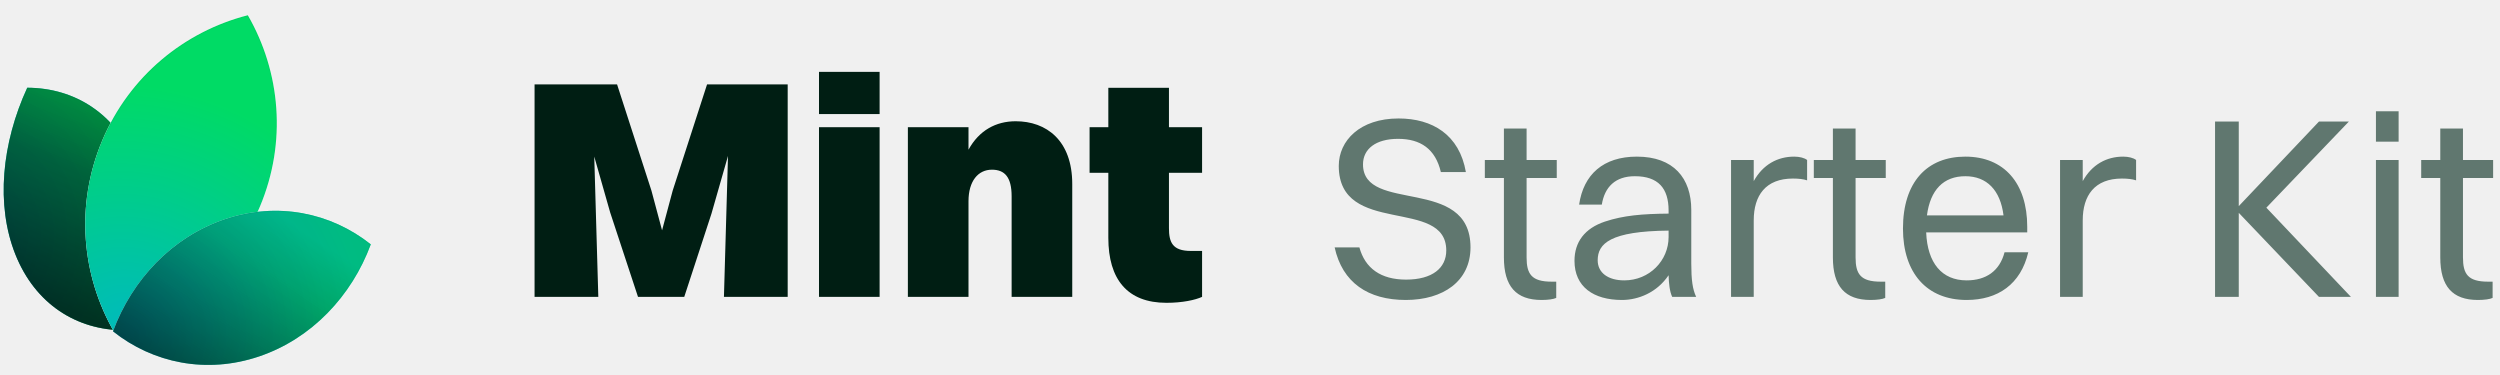
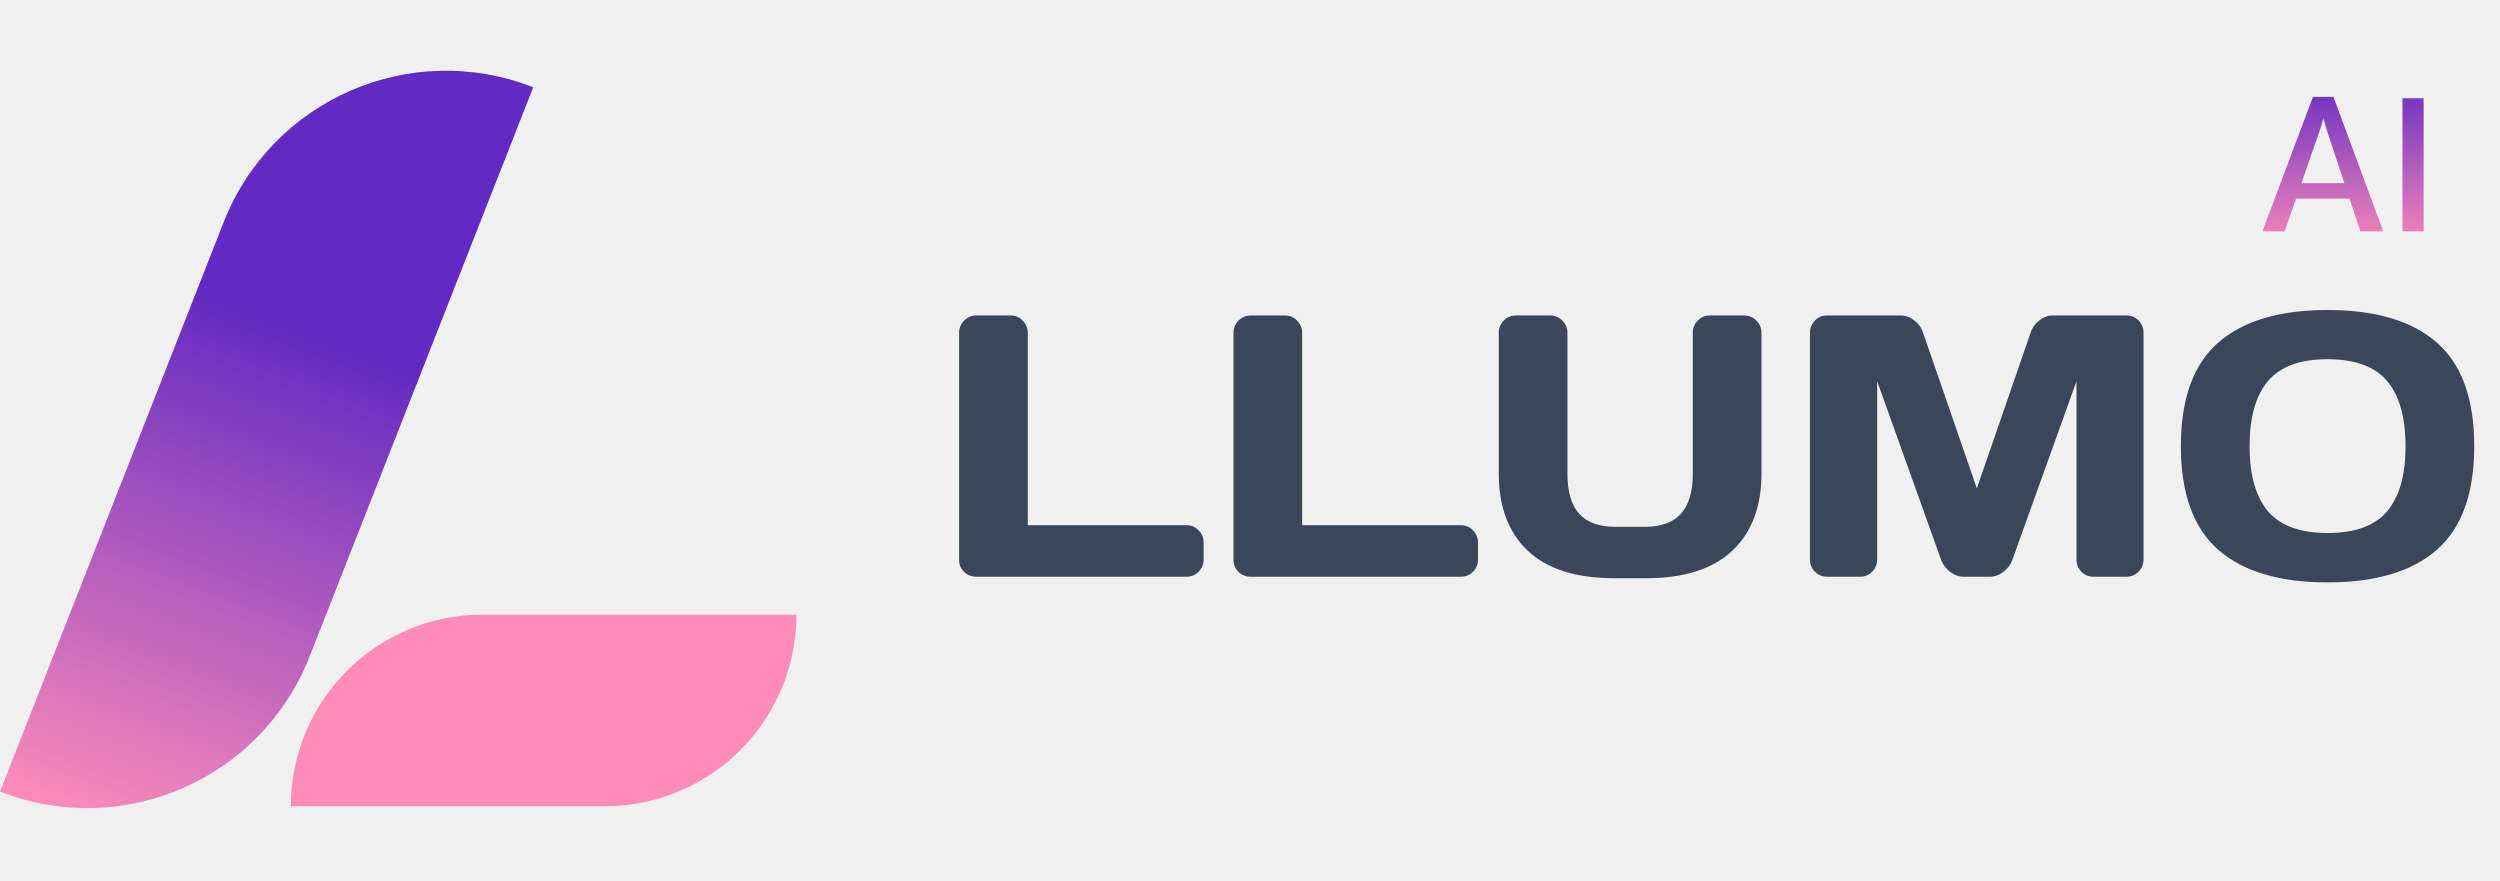
- <svg xmlns="http://www.w3.org/2000/svg" width="160" height="24" viewBox="0 0 160 24" fill="none">
-   <path d="M7.953 21.139C4.896 21.13 2.255 19.458 0.987 16.29C-0.28 13.121 0.109 9.163 1.744 5.615C4.801 5.624 7.442 7.296 8.71 10.465C9.977 13.633 9.588 17.591 7.953 21.139Z" fill="white" />
-   <path d="M7.953 21.139C4.896 21.13 2.255 19.458 0.987 16.29C-0.28 13.121 0.109 9.163 1.744 5.615C4.801 5.624 7.442 7.296 8.71 10.465C9.977 13.633 9.588 17.591 7.953 21.139Z" fill="url(#paint0_radial_115_86)" />
-   <path d="M7.953 21.139C4.896 21.13 2.255 19.458 0.987 16.29C-0.28 13.121 0.109 9.163 1.744 5.615C4.801 5.624 7.442 7.296 8.71 10.465C9.977 13.633 9.588 17.591 7.953 21.139Z" fill="black" fill-opacity="0.5" style="mix-blend-mode:hard-light" />
-   <path d="M7.953 21.139C4.896 21.13 2.255 19.458 0.987 16.29C-0.28 13.121 0.109 9.163 1.744 5.615C4.801 5.624 7.442 7.296 8.71 10.465C9.977 13.633 9.588 17.591 7.953 21.139Z" fill="url(#paint1_linear_115_86)" fill-opacity="0.5" style="mix-blend-mode:hard-light" />
-   <path d="M7.935 21.111C4.897 21.096 2.274 19.431 1.013 16.279C-0.248 13.124 0.136 9.182 1.762 5.643C4.8 5.659 7.423 7.324 8.684 10.476C9.945 13.63 9.561 17.572 7.935 21.111Z" stroke="url(#paint2_linear_115_86)" stroke-opacity="0.05" stroke-width="0.056" />
-   <path d="M7.31 21.257C11.354 20.221 14.884 17.375 16.628 13.236C18.373 9.097 17.945 4.587 15.86 0.976C11.816 2.012 8.287 4.858 6.542 8.998C4.797 13.137 5.225 17.646 7.31 21.257Z" fill="white" />
-   <path d="M7.31 21.257C11.354 20.221 14.884 17.375 16.628 13.236C18.373 9.097 17.945 4.587 15.86 0.976C11.816 2.012 8.287 4.858 6.542 8.998C4.797 13.137 5.225 17.646 7.31 21.257Z" fill="url(#paint3_radial_115_86)" />
-   <path d="M16.602 13.225C14.864 17.349 11.351 20.187 7.324 21.225C5.253 17.624 4.829 13.132 6.568 9.009C8.306 4.885 11.819 2.047 15.846 1.009C17.918 4.61 18.341 9.101 16.602 13.225Z" stroke="url(#paint4_linear_115_86)" stroke-opacity="0.05" stroke-width="0.056" />
-   <path d="M7.234 21.207C9.789 23.237 13.21 23.951 16.577 22.814C19.944 21.677 22.506 18.945 23.73 15.638C21.175 13.608 17.754 12.894 14.387 14.031C11.02 15.168 8.458 17.901 7.234 21.207Z" fill="white" />
-   <path d="M7.234 21.207C9.789 23.237 13.21 23.951 16.577 22.814C19.944 21.677 22.506 18.945 23.73 15.638C21.175 13.608 17.754 12.894 14.387 14.031C11.02 15.168 8.458 17.901 7.234 21.207Z" fill="url(#paint5_radial_115_86)" />
-   <path d="M7.234 21.207C9.789 23.237 13.21 23.951 16.577 22.814C19.944 21.677 22.506 18.945 23.73 15.638C21.175 13.608 17.754 12.894 14.387 14.031C11.02 15.168 8.458 17.901 7.234 21.207Z" fill="black" fill-opacity="0.2" style="mix-blend-mode:hard-light" />
-   <path d="M7.234 21.207C9.789 23.237 13.21 23.951 16.577 22.814C19.944 21.677 22.506 18.945 23.73 15.638C21.175 13.608 17.754 12.894 14.387 14.031C11.02 15.168 8.458 17.901 7.234 21.207Z" fill="url(#paint6_linear_115_86)" fill-opacity="0.5" style="mix-blend-mode:hard-light" />
-   <path d="M16.568 22.787C13.218 23.918 9.814 23.212 7.267 21.198C8.492 17.907 11.044 15.189 14.396 14.058C17.747 12.927 21.15 13.633 23.697 15.648C22.472 18.938 19.92 21.656 16.568 22.787Z" stroke="url(#paint7_linear_115_86)" stroke-opacity="0.05" stroke-width="0.056" />
-   <path d="M34.212 19V5.4H39.492L41.692 12.2L42.372 14.74L43.052 12.2L45.252 5.4H50.412V19H46.332L46.592 9.98L45.532 13.68L43.792 19H40.832L39.052 13.6L38.032 10.02L38.292 19H34.212ZM52.416 7.3V4.6H56.295V7.3H52.416ZM52.416 19V8.14H56.295V19H52.416ZM58.104 19V8.14H61.984V9.58C62.664 8.34 63.744 7.76 65.004 7.76C66.964 7.76 68.624 8.98 68.624 11.78V19H64.744V12.56C64.744 11.34 64.304 10.86 63.484 10.86C62.604 10.86 61.984 11.58 61.984 12.88V19H58.104ZM70.933 15.22V11.06H69.733V8.14H70.933V5.62H74.813V8.14H76.933V11.06H74.813V14.6C74.813 15.5 75.033 16.06 76.213 16.06H76.933V19C76.493 19.2 75.673 19.38 74.653 19.38C72.153 19.38 70.933 17.88 70.933 15.22Z" fill="#001E13" />
-   <path d="M87.232 10.519C87.232 13.687 94.112 11.229 94.112 15.832C94.112 17.994 92.364 19.198 89.971 19.198C87.562 19.198 85.912 18.093 85.417 15.832H87.001C87.364 17.169 88.371 17.895 89.987 17.895C91.671 17.895 92.561 17.152 92.561 16.03C92.561 12.598 85.681 15.155 85.681 10.618C85.681 9.001 87.034 7.582 89.509 7.582C91.671 7.582 93.403 8.621 93.816 11.014H92.215C91.868 9.529 90.912 8.886 89.476 8.886C88.057 8.886 87.232 9.529 87.232 10.519ZM96.25 16.476V11.393H95.029V10.239H96.25V8.226H97.702V10.239H99.632V11.393H97.702V16.476C97.702 17.532 98.015 18.026 99.302 18.026H99.599V19.066C99.434 19.148 99.071 19.198 98.659 19.198C97.025 19.198 96.25 18.323 96.25 16.476ZM102.516 13.093H101.064C101.345 11.162 102.615 10.024 104.76 10.024C107.103 10.024 108.242 11.393 108.242 13.44V16.888C108.242 17.895 108.324 18.521 108.555 19H107.021C106.856 18.654 106.806 18.142 106.79 17.614C106.047 18.72 104.859 19.198 103.803 19.198C101.988 19.198 100.767 18.357 100.767 16.69C100.767 15.486 101.427 14.611 102.714 14.182C103.902 13.786 105.107 13.687 106.79 13.671V13.473C106.79 12.053 106.13 11.278 104.628 11.278C103.374 11.278 102.698 11.971 102.516 13.093ZM102.252 16.657C102.252 17.465 102.929 17.944 103.952 17.944C105.569 17.944 106.79 16.674 106.79 15.172V14.759C103.061 14.793 102.252 15.585 102.252 16.657ZM110.787 19V10.239H112.239V11.591C112.833 10.519 113.774 10.024 114.83 10.024C115.176 10.024 115.49 10.107 115.655 10.239V11.542C115.407 11.46 115.094 11.427 114.747 11.427C112.998 11.427 112.239 12.515 112.239 14.1V19H110.787ZM117.305 16.476V11.393H116.084V10.239H117.305V8.226H118.757V10.239H120.688V11.393H118.757V16.476C118.757 17.532 119.071 18.026 120.358 18.026H120.655V19.066C120.49 19.148 120.127 19.198 119.714 19.198C118.081 19.198 117.305 18.323 117.305 16.476ZM129.809 16.145C129.33 18.192 127.862 19.198 125.865 19.198C123.324 19.198 121.79 17.482 121.79 14.627C121.79 11.658 123.324 10.024 125.783 10.024C128.258 10.024 129.743 11.723 129.743 14.512V14.875H123.275C123.357 16.838 124.281 17.944 125.865 17.944C127.103 17.944 127.977 17.35 128.291 16.145H129.809ZM125.783 11.278C124.38 11.278 123.539 12.152 123.324 13.786H128.225C128.027 12.169 127.152 11.278 125.783 11.278ZM131.843 19V10.239H133.295V11.591C133.889 10.519 134.829 10.024 135.885 10.024C136.232 10.024 136.545 10.107 136.71 10.239V11.542C136.463 11.46 136.149 11.427 135.803 11.427C134.054 11.427 133.295 12.515 133.295 14.1V19H131.843ZM141.763 19V7.78H143.281V13.192L148.413 7.78H150.327L145.047 13.291L150.459 19H148.413L143.281 13.621V19H141.763ZM152.06 9.067V7.12H153.512V9.067H152.06ZM152.06 19V10.239H153.512V19H152.06ZM156.178 16.476V11.393H154.957V10.239H156.178V8.226H157.63V10.239H159.56V11.393H157.63V16.476C157.63 17.532 157.943 18.026 159.23 18.026H159.527V19.066C159.362 19.148 158.999 19.198 158.587 19.198C156.953 19.198 156.178 18.323 156.178 16.476Z" fill="#002719" fill-opacity="0.6" />
+ <svg xmlns="http://www.w3.org/2000/svg" width="335" height="118" viewBox="0 0 335 118" fill="none">
+   <path d="M128.519 75.037V44.642C128.519 43.974 128.746 43.413 129.202 42.957C129.658 42.501 130.203 42.273 130.838 42.273H135.428C136.062 42.273 136.6 42.501 137.039 42.957C137.495 43.413 137.723 43.974 137.723 44.642V70.374H158.987C159.622 70.374 160.159 70.602 160.599 71.058C161.054 71.513 161.282 72.059 161.282 72.693V74.988C161.282 75.623 161.054 76.168 160.599 76.624C160.159 77.064 159.622 77.283 158.987 77.283H130.838C130.203 77.283 129.658 77.072 129.202 76.648C128.746 76.209 128.519 75.672 128.519 75.037ZM165.286 75.037V44.642C165.286 43.974 165.514 43.413 165.97 42.957C166.425 42.501 166.971 42.273 167.605 42.273H172.195C172.83 42.273 173.367 42.501 173.807 42.957C174.262 43.413 174.49 43.974 174.49 44.642V70.374H195.755C196.39 70.374 196.927 70.602 197.366 71.058C197.822 71.513 198.05 72.059 198.05 72.693V74.988C198.05 75.623 197.822 76.168 197.366 76.624C196.927 77.064 196.39 77.283 195.755 77.283H167.605C166.971 77.283 166.425 77.072 165.97 76.648C165.514 76.209 165.286 75.672 165.286 75.037ZM200.833 63.44V44.593C200.833 43.958 201.053 43.413 201.492 42.957C201.948 42.501 202.509 42.273 203.177 42.273H207.742C208.361 42.273 208.898 42.501 209.354 42.957C209.809 43.413 210.037 43.958 210.037 44.593V63.489C210.037 65.882 210.558 67.664 211.6 68.836C212.658 70.008 214.285 70.594 216.482 70.594H220.389C222.586 70.594 224.205 70.008 225.247 68.836C226.305 67.664 226.834 65.882 226.834 63.489V44.593C226.834 43.958 227.054 43.413 227.493 42.957C227.949 42.501 228.494 42.273 229.129 42.273H233.67C234.337 42.273 234.899 42.501 235.354 42.957C235.81 43.413 236.038 43.958 236.038 44.593V63.44C236.038 67.9 234.728 71.359 232.107 73.816C229.487 76.258 225.662 77.478 220.633 77.478H216.238C211.193 77.478 207.36 76.258 204.739 73.816C202.135 71.359 200.833 67.9 200.833 63.44ZM242.532 74.939V44.642C242.532 43.974 242.752 43.413 243.191 42.957C243.631 42.501 244.168 42.273 244.803 42.273H254.739C255.374 42.273 255.976 42.501 256.546 42.957C257.116 43.413 257.498 43.958 257.693 44.593L264.896 65.442L272.098 44.593C272.293 43.958 272.675 43.413 273.245 42.957C273.815 42.501 274.417 42.273 275.052 42.273H284.988C285.623 42.273 286.152 42.501 286.575 42.957C287.015 43.413 287.234 43.974 287.234 44.642V74.939C287.234 75.607 287.007 76.168 286.551 76.624C286.111 77.064 285.574 77.283 284.939 77.283H280.545C279.91 77.283 279.365 77.064 278.909 76.624C278.47 76.168 278.25 75.607 278.25 74.939V51.087L269.632 75.086C269.404 75.688 269.005 76.209 268.436 76.648C267.866 77.072 267.264 77.283 266.629 77.283H263.138C262.503 77.283 261.901 77.072 261.331 76.648C260.778 76.209 260.379 75.688 260.135 75.086L251.541 51.087V74.939C251.541 75.607 251.313 76.168 250.857 76.624C250.418 77.064 249.881 77.283 249.246 77.283H244.852C244.217 77.283 243.672 77.064 243.216 76.624C242.76 76.168 242.532 75.607 242.532 74.939ZM326.541 73.67C323.221 76.583 318.338 78.04 311.893 78.04C305.464 78.04 300.581 76.583 297.244 73.67C293.908 70.74 292.239 66.11 292.239 59.778C292.239 53.447 293.908 48.825 297.244 45.911C300.581 42.998 305.464 41.541 311.893 41.541C318.338 41.541 323.221 42.998 326.541 45.911C329.878 48.825 331.546 53.447 331.546 59.778C331.546 66.11 329.878 70.74 326.541 73.67ZM319.876 51.062C318.232 49.109 315.571 48.133 311.893 48.133C308.23 48.133 305.569 49.109 303.909 51.062C302.265 53.016 301.443 55.929 301.443 59.803C301.443 63.66 302.265 66.565 303.909 68.519C305.569 70.455 308.23 71.424 311.893 71.424C315.571 71.424 318.232 70.455 319.876 68.519C321.52 66.565 322.342 63.66 322.342 59.803C322.342 55.929 321.52 53.016 319.876 51.062Z" fill="#3A4659" />
+   <path d="M306.144 31H303.168L309.936 12.976H312.684L319.356 31H316.296L311.844 17.596L311.34 15.88L310.812 17.596L306.144 31ZM306.528 26.62L307.008 24.544H315.192L315.696 26.62H306.528ZM321.935 31V13.168H324.767V31H321.935Z" fill="url(#paint0_linear_275_5594)" />
+   <path d="M29.966 29.784C36.428 13.335 55.002 5.239 71.451 11.7L41.485 87.982C35.023 104.431 16.449 112.527 -8.35903e-05 106.065L29.966 29.784Z" fill="url(#paint1_linear_275_5594)" />
+   <path d="M38.98 108.035C38.98 93.856 50.474 82.362 64.653 82.362H106.721C106.721 96.541 95.227 108.035 81.048 108.035H38.98Z" fill="#FD8CB9" />
  <defs>
-     <radialGradient id="paint0_radial_115_86" cx="0" cy="0" r="1" gradientUnits="userSpaceOnUse" gradientTransform="translate(-3.00503 15.023) rotate(-10.029) scale(17.9572 17.784)">
-       <stop stop-color="#00B0BB" />
-       <stop offset="1" stop-color="#00DB65" />
-     </radialGradient>
-     <linearGradient id="paint1_linear_115_86" x1="7.39" y1="4.813" x2="1.63" y2="18.689" gradientUnits="userSpaceOnUse">
-       <stop stop-color="#18E299" />
-       <stop offset="1" />
+     <linearGradient id="paint0_linear_275_5594" x1="315.5" y1="10" x2="315.5" y2="34" gradientUnits="userSpaceOnUse">
+       <stop stop-color="#622AC2" />
+       <stop offset="1" stop-color="#FD8CB9" />
    </linearGradient>
-     <linearGradient id="paint2_linear_115_86" x1="7.948" y1="8.016" x2="1.761" y2="18.746" gradientUnits="userSpaceOnUse">
-       <stop />
-       <stop offset="1" stop-opacity="0" />
-     </linearGradient>
-     <radialGradient id="paint3_radial_115_86" cx="0" cy="0" r="1" gradientUnits="userSpaceOnUse" gradientTransform="translate(8.11404 20.8822) rotate(-75.7542) scale(21.6246 23.7772)">
-       <stop stop-color="#00BBBB" />
-       <stop offset="0.713" stop-color="#00DB65" />
-     </radialGradient>
-     <linearGradient id="paint4_linear_115_86" x1="7.602" y1="5.871" x2="15.556" y2="16.372" gradientUnits="userSpaceOnUse">
-       <stop />
-       <stop offset="1" stop-opacity="0" />
-     </linearGradient>
-     <radialGradient id="paint5_radial_115_86" cx="0" cy="0" r="1" gradientUnits="userSpaceOnUse" gradientTransform="translate(7.84537 21.5181) rotate(-20.3525) scale(18.5603 17.32)">
-       <stop stop-color="#00B0BB" />
-       <stop offset="1" stop-color="#00DB65" />
-     </radialGradient>
-     <linearGradient id="paint6_linear_115_86" x1="16.808" y1="13.007" x2="10.041" y2="22.994" gradientUnits="userSpaceOnUse">
-       <stop stop-color="#00B1BC" />
-       <stop offset="1" />
-     </linearGradient>
-     <linearGradient id="paint7_linear_115_86" x1="16.808" y1="13.007" x2="14.169" y2="23.841" gradientUnits="userSpaceOnUse">
-       <stop />
-       <stop offset="1" stop-opacity="0" />
+     <linearGradient id="paint1_linear_275_5594" x1="40.5" y1="44" x2="14.892" y2="111.916" gradientUnits="userSpaceOnUse">
+       <stop stop-color="#622AC2" />
+       <stop offset="1" stop-color="#FD8CB9" />
    </linearGradient>
  </defs>
</svg>
